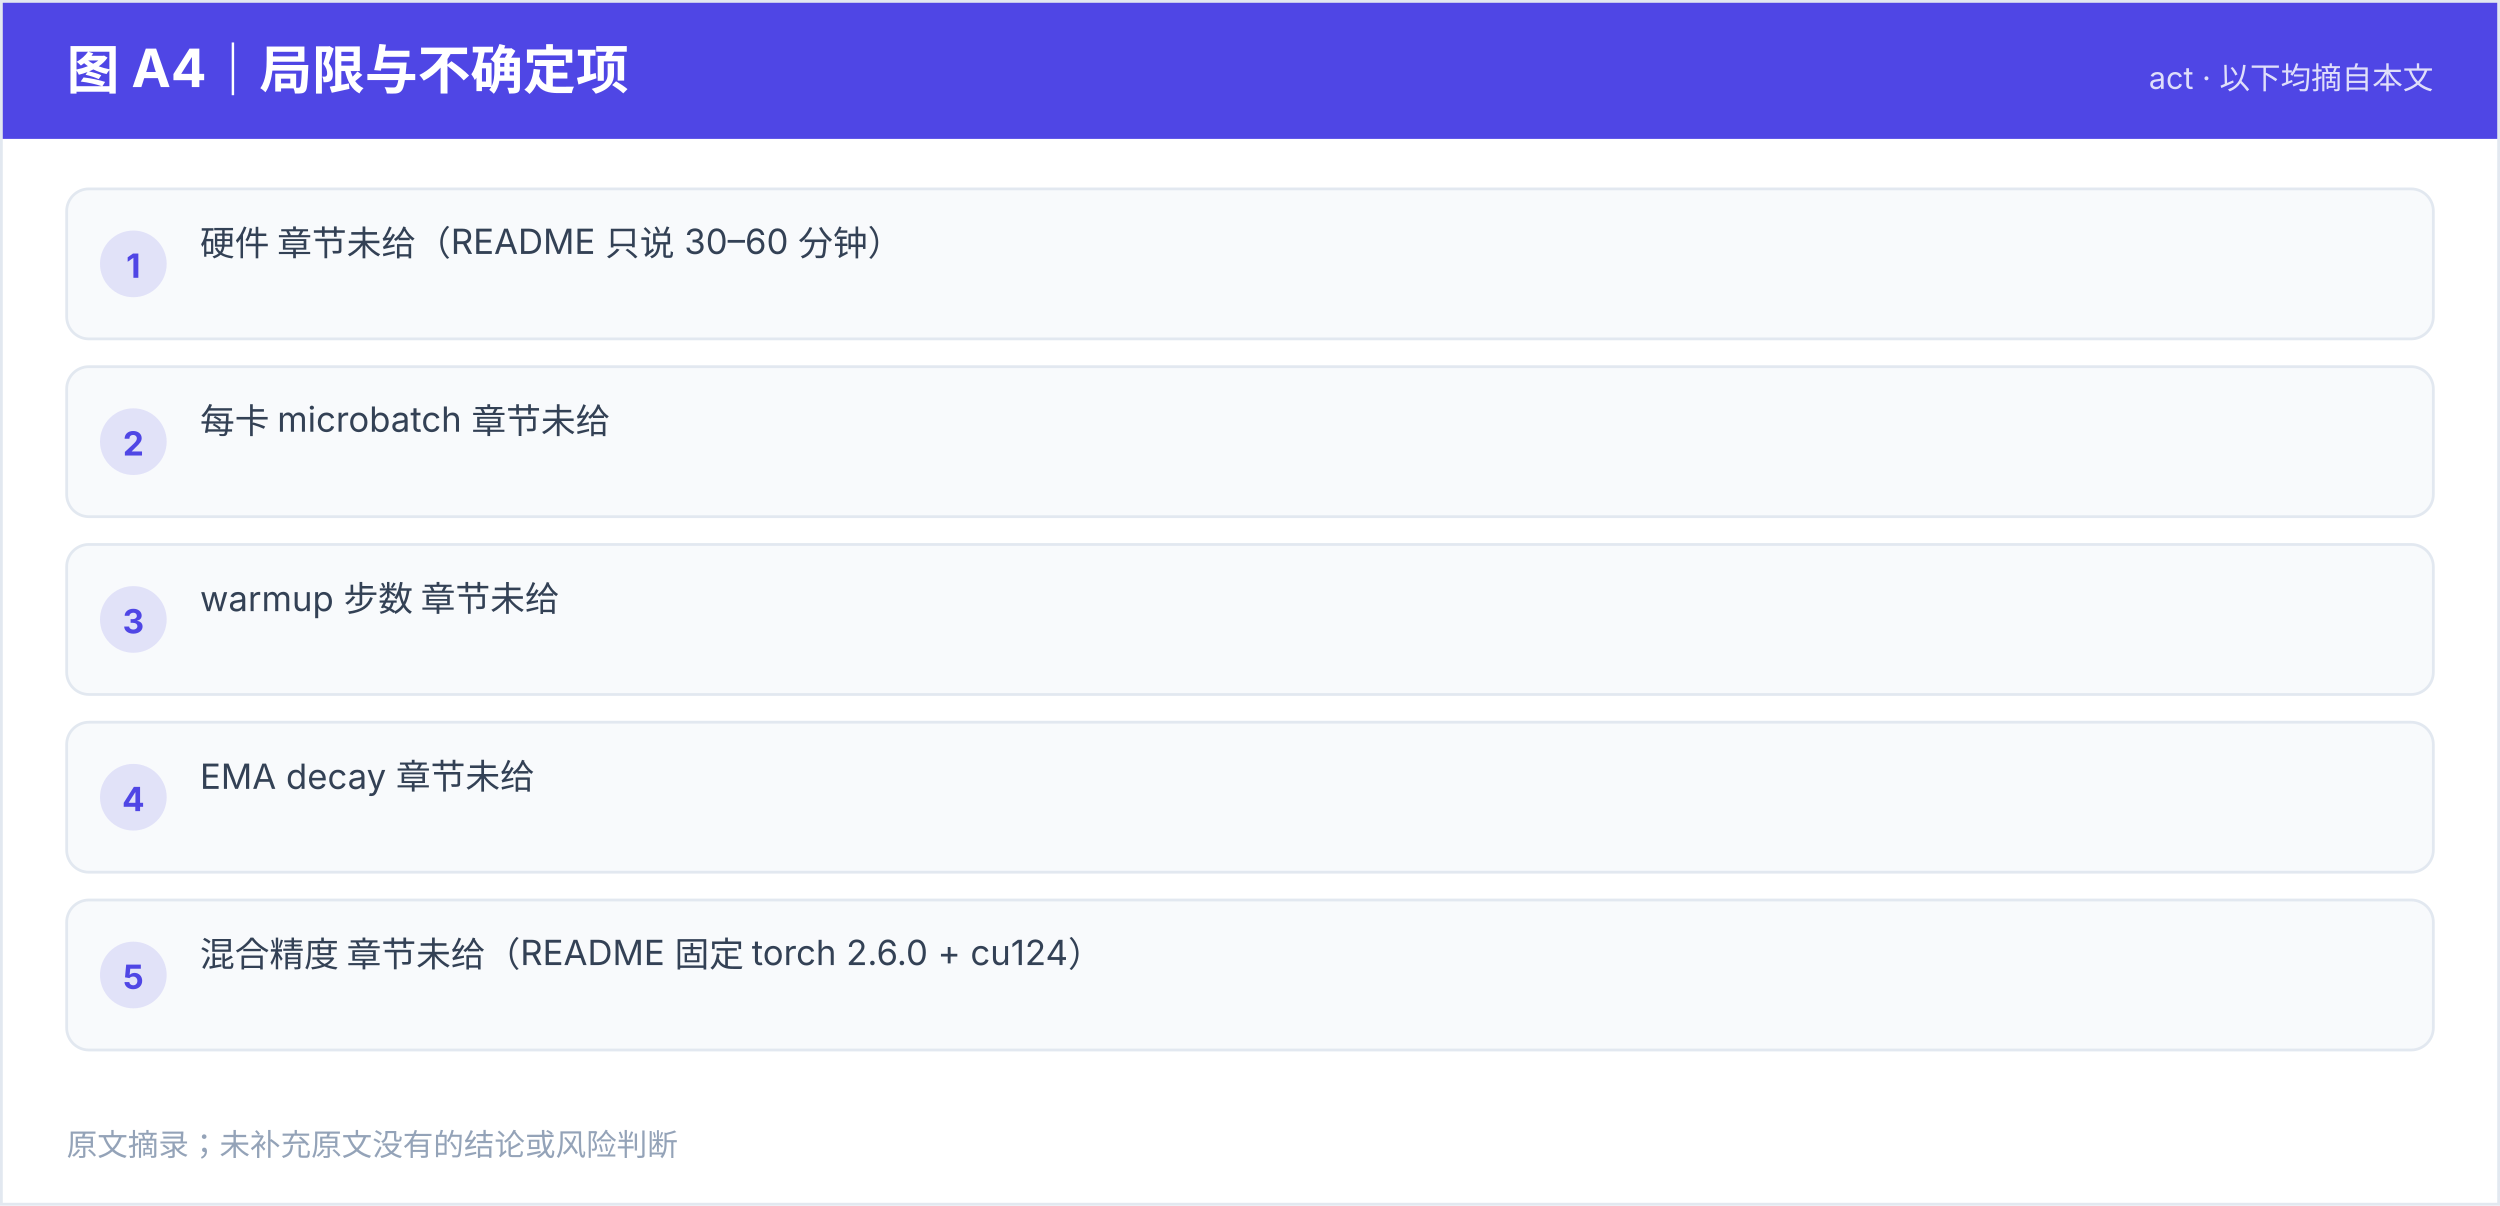
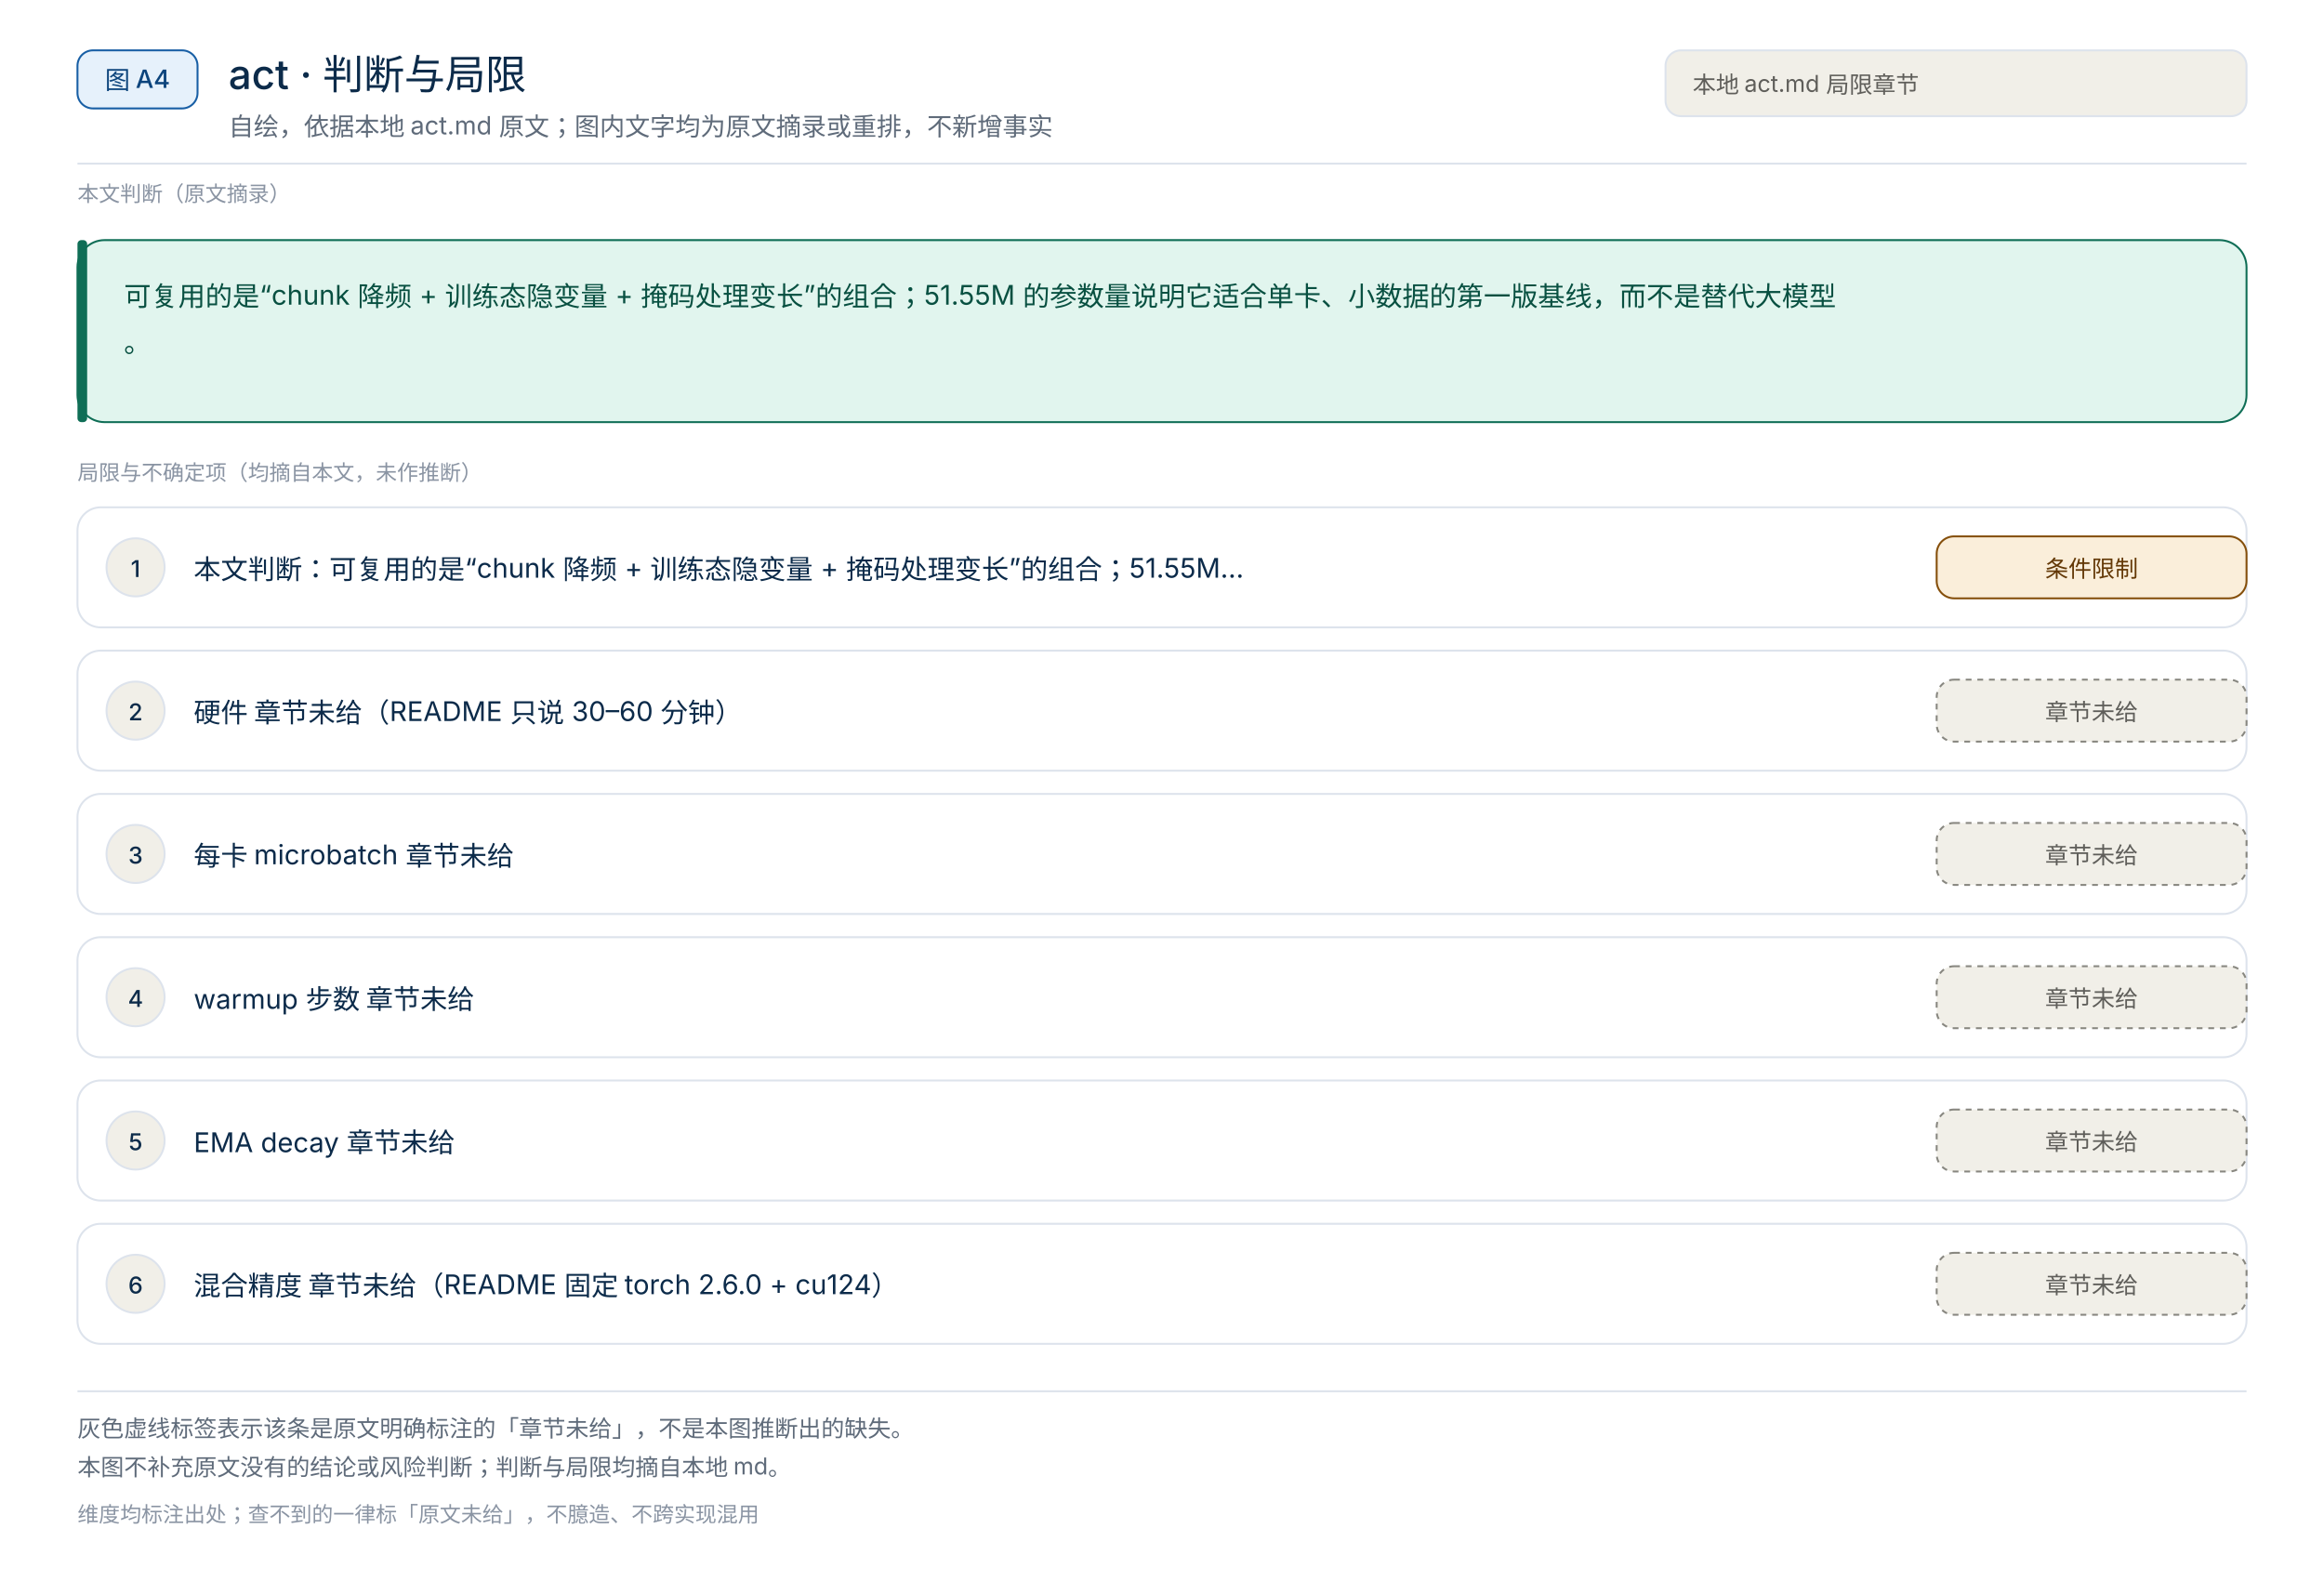
- <svg xmlns="http://www.w3.org/2000/svg" viewBox="0 0 900 434" width="900" height="434" font-family="PingFang SC, -apple-system, BlinkMacSystemFont, Microsoft YaHei, sans-serif">
-   <rect width="900" height="434" fill="#ffffff" />
-   <rect x="0" y="0" width="900" height="50" fill="#4f46e5" />
-   <text x="24" y="32" font-size="19" fill="#ffffff" font-weight="700" text-anchor="start">图 A4｜局限与不确定项</text>
-   <text x="876" y="32" font-size="11" fill="#ffffff" font-weight="400" text-anchor="end" opacity="0.82">act · 以下均摘自本文</text>
-   <rect x="24" y="68" width="852" height="54" rx="8" fill="#f8fafc" stroke="#e2e8f0" />
-   <circle cx="48" cy="95" r="12" fill="#4f46e5" opacity="0.14" />
-   <text x="48" y="100" font-size="12" fill="#4f46e5" font-weight="700" text-anchor="middle">1</text>
-   <text x="72" y="92" font-size="12.5" fill="#334155" font-weight="400" text-anchor="start">硬件 章节未给（README 只说 30–60 分钟）</text>
-   <rect x="24" y="132" width="852" height="54" rx="8" fill="#f8fafc" stroke="#e2e8f0" />
-   <circle cx="48" cy="159" r="12" fill="#4f46e5" opacity="0.14" />
-   <text x="48" y="164" font-size="12" fill="#4f46e5" font-weight="700" text-anchor="middle">2</text>
-   <text x="72" y="156" font-size="12.5" fill="#334155" font-weight="400" text-anchor="start">每卡 microbatch 章节未给</text>
-   <rect x="24" y="196" width="852" height="54" rx="8" fill="#f8fafc" stroke="#e2e8f0" />
-   <circle cx="48" cy="223" r="12" fill="#4f46e5" opacity="0.14" />
-   <text x="48" y="228" font-size="12" fill="#4f46e5" font-weight="700" text-anchor="middle">3</text>
-   <text x="72" y="220" font-size="12.5" fill="#334155" font-weight="400" text-anchor="start">warmup 步数 章节未给</text>
-   <rect x="24" y="260" width="852" height="54" rx="8" fill="#f8fafc" stroke="#e2e8f0" />
-   <circle cx="48" cy="287" r="12" fill="#4f46e5" opacity="0.14" />
-   <text x="48" y="292" font-size="12" fill="#4f46e5" font-weight="700" text-anchor="middle">4</text>
-   <text x="72" y="284" font-size="12.5" fill="#334155" font-weight="400" text-anchor="start">EMA decay 章节未给</text>
-   <rect x="24" y="324" width="852" height="54" rx="8" fill="#f8fafc" stroke="#e2e8f0" />
-   <circle cx="48" cy="351" r="12" fill="#4f46e5" opacity="0.14" />
-   <text x="48" y="356" font-size="12" fill="#4f46e5" font-weight="700" text-anchor="middle">5</text>
-   <text x="72" y="348" font-size="12.5" fill="#334155" font-weight="400" text-anchor="start">混合精度 章节未给（README 固定 torch 2.6.0 + cu124）</text>
-   <text x="24" y="416" font-size="11" fill="#94a3b8" font-weight="400" text-anchor="start">原文摘录；未补充原文没有的结论或风险判断</text>
-   <rect x="0.5" y="0.5" width="899" height="433" fill="none" stroke="#e2e8f0" />
+ <svg xmlns="http://www.w3.org/2000/svg" width="1200" height="816" viewBox="0 0 1200 816" role="img">
+   <defs>
+     <marker id="arrow" viewBox="0 0 10 10" refX="8" refY="5" markerWidth="6" markerHeight="6" orient="auto-start-reverse">
+       <path d="M2 1L8 5L2 9" fill="none" stroke="#185FA5" stroke-width="1.6" stroke-linecap="round" stroke-linejoin="round" />
+     </marker>
+   </defs>
+   <rect x="0" y="0" width="1200" height="816" rx="0" fill="#FFFFFF" stroke="#FFFFFF" stroke-width="1" />
+   <text x="118" y="46" font-family="-apple-system,BlinkMacSystemFont,'PingFang SC','Microsoft YaHei',sans-serif" font-size="21" font-weight="500" fill="#0C2B4A" text-anchor="start">act · 判断与局限</text>
+   <text x="118" y="70" font-family="-apple-system,BlinkMacSystemFont,'PingFang SC','Microsoft YaHei',sans-serif" font-size="13" font-weight="400" fill="#5F6B7A" text-anchor="start">自绘，依据本地 act.md 原文；图内文字均为原文摘录或重排，不新增事实</text>
+   <rect x="40" y="84" width="1120" height="1" rx="0" fill="#DDE3EC" stroke="#DDE3EC" stroke-width="0" />
+   <rect x="860" y="26" width="300" height="34" rx="8" fill="#F1EFE8" stroke="#DDE3EC" stroke-width="1" />
+   <text x="874" y="48" font-family="-apple-system,BlinkMacSystemFont,'PingFang SC','Microsoft YaHei',sans-serif" font-size="12" font-weight="400" fill="#5F5E5A" text-anchor="start">本地 act.md 局限章节</text>
+   <rect x="40" y="26" width="62" height="30" rx="8" fill="#E6F1FB" stroke="#185FA5" stroke-width="1" />
+   <text x="71" y="46" font-family="-apple-system,BlinkMacSystemFont,'PingFang SC','Microsoft YaHei',sans-serif" font-size="13" font-weight="500" fill="#0C447C" text-anchor="middle">图 A4</text>
+   <text x="40" y="104" font-family="-apple-system,BlinkMacSystemFont,'PingFang SC','Microsoft YaHei',sans-serif" font-size="11" font-weight="400" fill="#8A94A3" text-anchor="start">本文判断（原文摘录）</text>
+   <rect x="40" y="124" width="1120" height="94" rx="14" fill="#E1F5EE" stroke="#0F6E56" stroke-width="1" />
+   <rect x="40" y="124" width="5" height="94" rx="2" fill="#0F6E56" stroke="#0F6E56" stroke-width="0" />
+   <text x="64" y="158" font-family="-apple-system,BlinkMacSystemFont,'PingFang SC','Microsoft YaHei',sans-serif" font-size="14" font-weight="400" fill="#085041" text-anchor="start">可复用的是“chunk 降频 + 训练态隐变量 + 掩码处理变长”的组合；51.55M 的参数量说明它适合单卡、小数据的第一版基线，而不是替代大模型</text>
+   <text x="64" y="182" font-family="-apple-system,BlinkMacSystemFont,'PingFang SC','Microsoft YaHei',sans-serif" font-size="14" font-weight="400" fill="#085041" text-anchor="start">。</text>
+   <text x="40" y="248" font-family="-apple-system,BlinkMacSystemFont,'PingFang SC','Microsoft YaHei',sans-serif" font-size="11" font-weight="400" fill="#8A94A3" text-anchor="start">局限与不确定项（均摘自本文，未作推断）</text>
+   <rect x="40" y="262" width="1120" height="62" rx="12" fill="#FFFFFF" stroke="#DDE3EC" stroke-width="1" />
+   <circle cx="70" cy="293" r="15" fill="#F1EFE8" stroke="#DDE3EC" stroke-width="1" />
+   <text x="70" y="298" font-family="-apple-system,BlinkMacSystemFont,'PingFang SC','Microsoft YaHei',sans-serif" font-size="12" font-weight="500" fill="#0C2B4A" text-anchor="middle">1</text>
+   <text x="100" y="299" font-family="-apple-system,BlinkMacSystemFont,'PingFang SC','Microsoft YaHei',sans-serif" font-size="14" font-weight="400" fill="#0C2B4A" text-anchor="start">本文判断：可复用的是“chunk 降频 + 训练态隐变量 + 掩码处理变长”的组合；51.55M…</text>
+   <rect x="1000" y="277" width="160" height="32" rx="9" fill="#FAEEDA" stroke="#854F0B" stroke-width="1" />
+   <text x="1080" y="298" font-family="-apple-system,BlinkMacSystemFont,'PingFang SC','Microsoft YaHei',sans-serif" font-size="12" font-weight="400" fill="#633806" text-anchor="middle">条件限制</text>
+   <rect x="40" y="336" width="1120" height="62" rx="12" fill="#FFFFFF" stroke="#DDE3EC" stroke-width="1" />
+   <circle cx="70" cy="367" r="15" fill="#F1EFE8" stroke="#DDE3EC" stroke-width="1" />
+   <text x="70" y="372" font-family="-apple-system,BlinkMacSystemFont,'PingFang SC','Microsoft YaHei',sans-serif" font-size="12" font-weight="500" fill="#0C2B4A" text-anchor="middle">2</text>
+   <text x="100" y="373" font-family="-apple-system,BlinkMacSystemFont,'PingFang SC','Microsoft YaHei',sans-serif" font-size="14" font-weight="400" fill="#0C2B4A" text-anchor="start">硬件 章节未给（README 只说 30–60 分钟）</text>
+   <rect x="1000" y="351" width="160" height="32" rx="9" fill="#F1EFE8" stroke="#888780" stroke-width="1" stroke-dasharray="3 3" />
+   <text x="1080" y="372" font-family="-apple-system,BlinkMacSystemFont,'PingFang SC','Microsoft YaHei',sans-serif" font-size="12" font-weight="400" fill="#5F5E5A" text-anchor="middle">章节未给</text>
+   <rect x="40" y="410" width="1120" height="62" rx="12" fill="#FFFFFF" stroke="#DDE3EC" stroke-width="1" />
+   <circle cx="70" cy="441" r="15" fill="#F1EFE8" stroke="#DDE3EC" stroke-width="1" />
+   <text x="70" y="446" font-family="-apple-system,BlinkMacSystemFont,'PingFang SC','Microsoft YaHei',sans-serif" font-size="12" font-weight="500" fill="#0C2B4A" text-anchor="middle">3</text>
+   <text x="100" y="447" font-family="-apple-system,BlinkMacSystemFont,'PingFang SC','Microsoft YaHei',sans-serif" font-size="14" font-weight="400" fill="#0C2B4A" text-anchor="start">每卡 microbatch 章节未给</text>
+   <rect x="1000" y="425" width="160" height="32" rx="9" fill="#F1EFE8" stroke="#888780" stroke-width="1" stroke-dasharray="3 3" />
+   <text x="1080" y="446" font-family="-apple-system,BlinkMacSystemFont,'PingFang SC','Microsoft YaHei',sans-serif" font-size="12" font-weight="400" fill="#5F5E5A" text-anchor="middle">章节未给</text>
+   <rect x="40" y="484" width="1120" height="62" rx="12" fill="#FFFFFF" stroke="#DDE3EC" stroke-width="1" />
+   <circle cx="70" cy="515" r="15" fill="#F1EFE8" stroke="#DDE3EC" stroke-width="1" />
+   <text x="70" y="520" font-family="-apple-system,BlinkMacSystemFont,'PingFang SC','Microsoft YaHei',sans-serif" font-size="12" font-weight="500" fill="#0C2B4A" text-anchor="middle">4</text>
+   <text x="100" y="521" font-family="-apple-system,BlinkMacSystemFont,'PingFang SC','Microsoft YaHei',sans-serif" font-size="14" font-weight="400" fill="#0C2B4A" text-anchor="start">warmup 步数 章节未给</text>
+   <rect x="1000" y="499" width="160" height="32" rx="9" fill="#F1EFE8" stroke="#888780" stroke-width="1" stroke-dasharray="3 3" />
+   <text x="1080" y="520" font-family="-apple-system,BlinkMacSystemFont,'PingFang SC','Microsoft YaHei',sans-serif" font-size="12" font-weight="400" fill="#5F5E5A" text-anchor="middle">章节未给</text>
+   <rect x="40" y="558" width="1120" height="62" rx="12" fill="#FFFFFF" stroke="#DDE3EC" stroke-width="1" />
+   <circle cx="70" cy="589" r="15" fill="#F1EFE8" stroke="#DDE3EC" stroke-width="1" />
+   <text x="70" y="594" font-family="-apple-system,BlinkMacSystemFont,'PingFang SC','Microsoft YaHei',sans-serif" font-size="12" font-weight="500" fill="#0C2B4A" text-anchor="middle">5</text>
+   <text x="100" y="595" font-family="-apple-system,BlinkMacSystemFont,'PingFang SC','Microsoft YaHei',sans-serif" font-size="14" font-weight="400" fill="#0C2B4A" text-anchor="start">EMA decay 章节未给</text>
+   <rect x="1000" y="573" width="160" height="32" rx="9" fill="#F1EFE8" stroke="#888780" stroke-width="1" stroke-dasharray="3 3" />
+   <text x="1080" y="594" font-family="-apple-system,BlinkMacSystemFont,'PingFang SC','Microsoft YaHei',sans-serif" font-size="12" font-weight="400" fill="#5F5E5A" text-anchor="middle">章节未给</text>
+   <rect x="40" y="632" width="1120" height="62" rx="12" fill="#FFFFFF" stroke="#DDE3EC" stroke-width="1" />
+   <circle cx="70" cy="663" r="15" fill="#F1EFE8" stroke="#DDE3EC" stroke-width="1" />
+   <text x="70" y="668" font-family="-apple-system,BlinkMacSystemFont,'PingFang SC','Microsoft YaHei',sans-serif" font-size="12" font-weight="500" fill="#0C2B4A" text-anchor="middle">6</text>
+   <text x="100" y="669" font-family="-apple-system,BlinkMacSystemFont,'PingFang SC','Microsoft YaHei',sans-serif" font-size="14" font-weight="400" fill="#0C2B4A" text-anchor="start">混合精度 章节未给（README 固定 torch 2.6.0 + cu124）</text>
+   <rect x="1000" y="647" width="160" height="32" rx="9" fill="#F1EFE8" stroke="#888780" stroke-width="1" stroke-dasharray="3 3" />
+   <text x="1080" y="668" font-family="-apple-system,BlinkMacSystemFont,'PingFang SC','Microsoft YaHei',sans-serif" font-size="12" font-weight="400" fill="#5F5E5A" text-anchor="middle">章节未给</text>
+   <rect x="40" y="718" width="1120" height="1" rx="0" fill="#DDE3EC" stroke="#DDE3EC" stroke-width="0" />
+   <text x="40" y="742" font-family="-apple-system,BlinkMacSystemFont,'PingFang SC','Microsoft YaHei',sans-serif" font-size="12" font-weight="400" fill="#5F6B7A" text-anchor="start">灰色虚线标签表示该条是原文明确标注的「章节未给」，不是本图推断出的缺失。</text>
+   <text x="40" y="762" font-family="-apple-system,BlinkMacSystemFont,'PingFang SC','Microsoft YaHei',sans-serif" font-size="12" font-weight="400" fill="#5F6B7A" text-anchor="start">本图不补充原文没有的结论或风险判断；判断与局限均摘自本地 md。</text>
+   <text x="40" y="786" font-family="-apple-system,BlinkMacSystemFont,'PingFang SC','Microsoft YaHei',sans-serif" font-size="11" font-weight="400" fill="#8A94A3" text-anchor="start">维度均标注出处；查不到的一律标「原文未给」，不臆造、不跨实现混用</text>
</svg>
